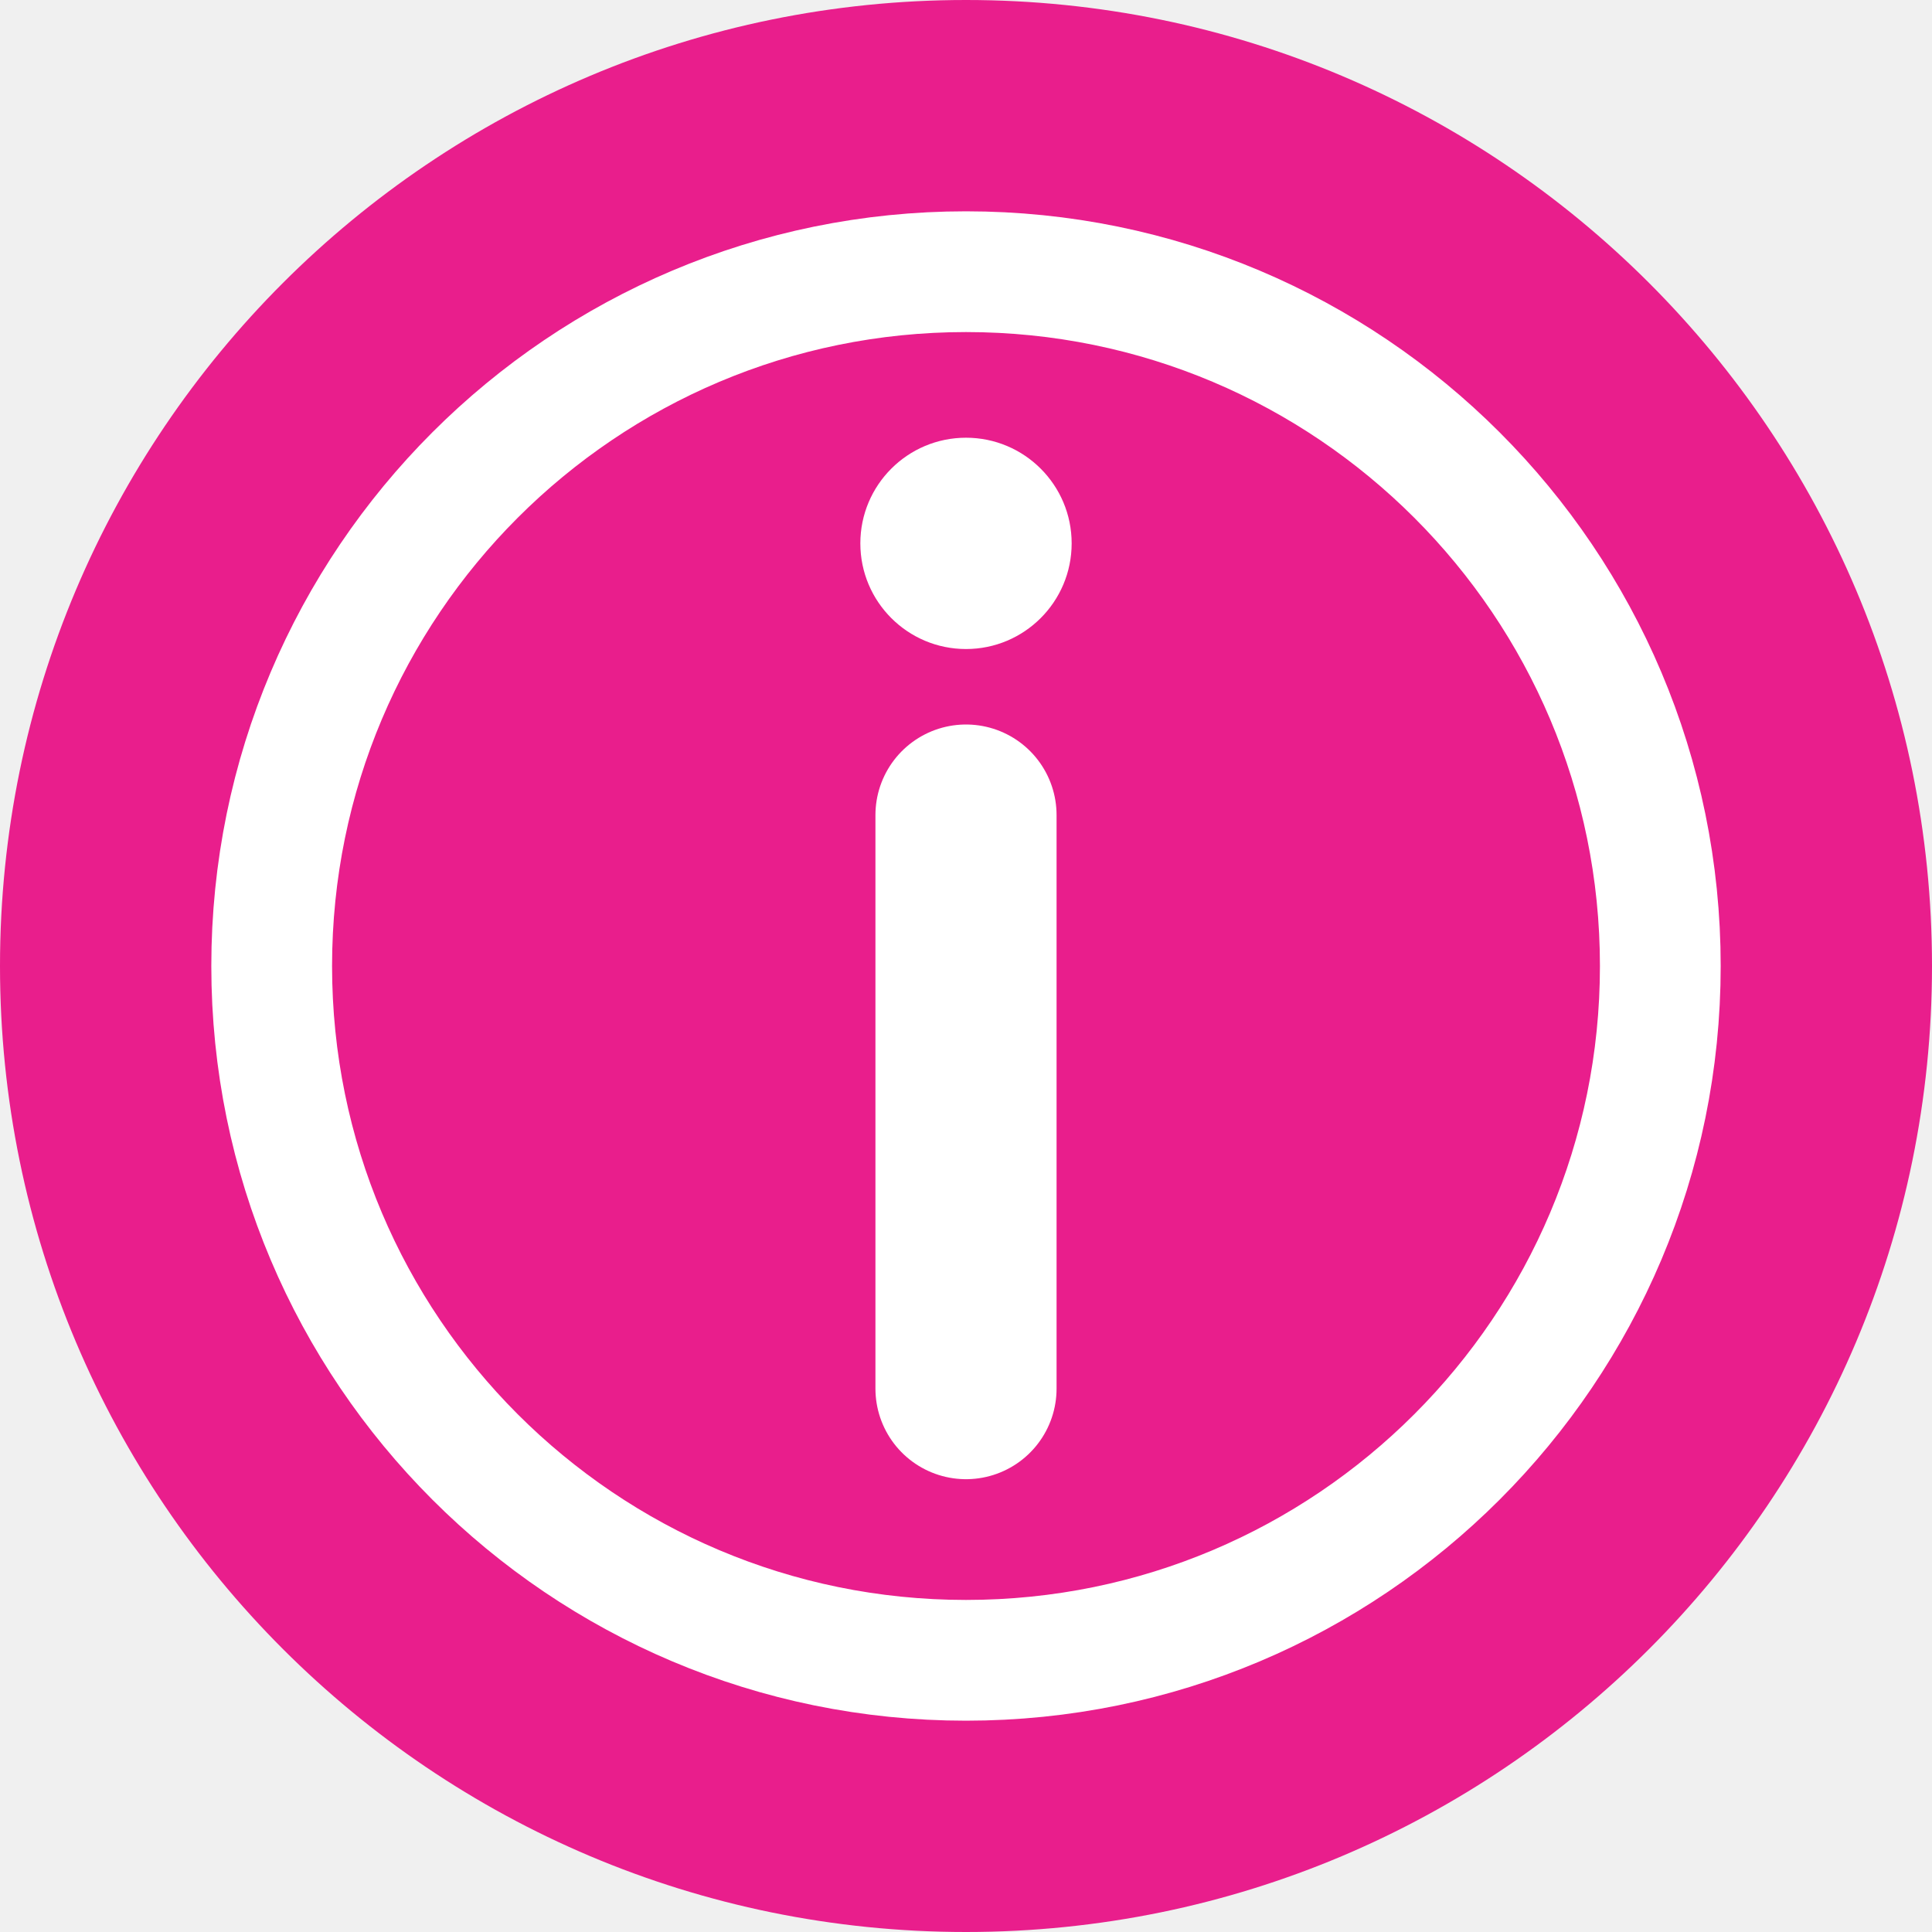
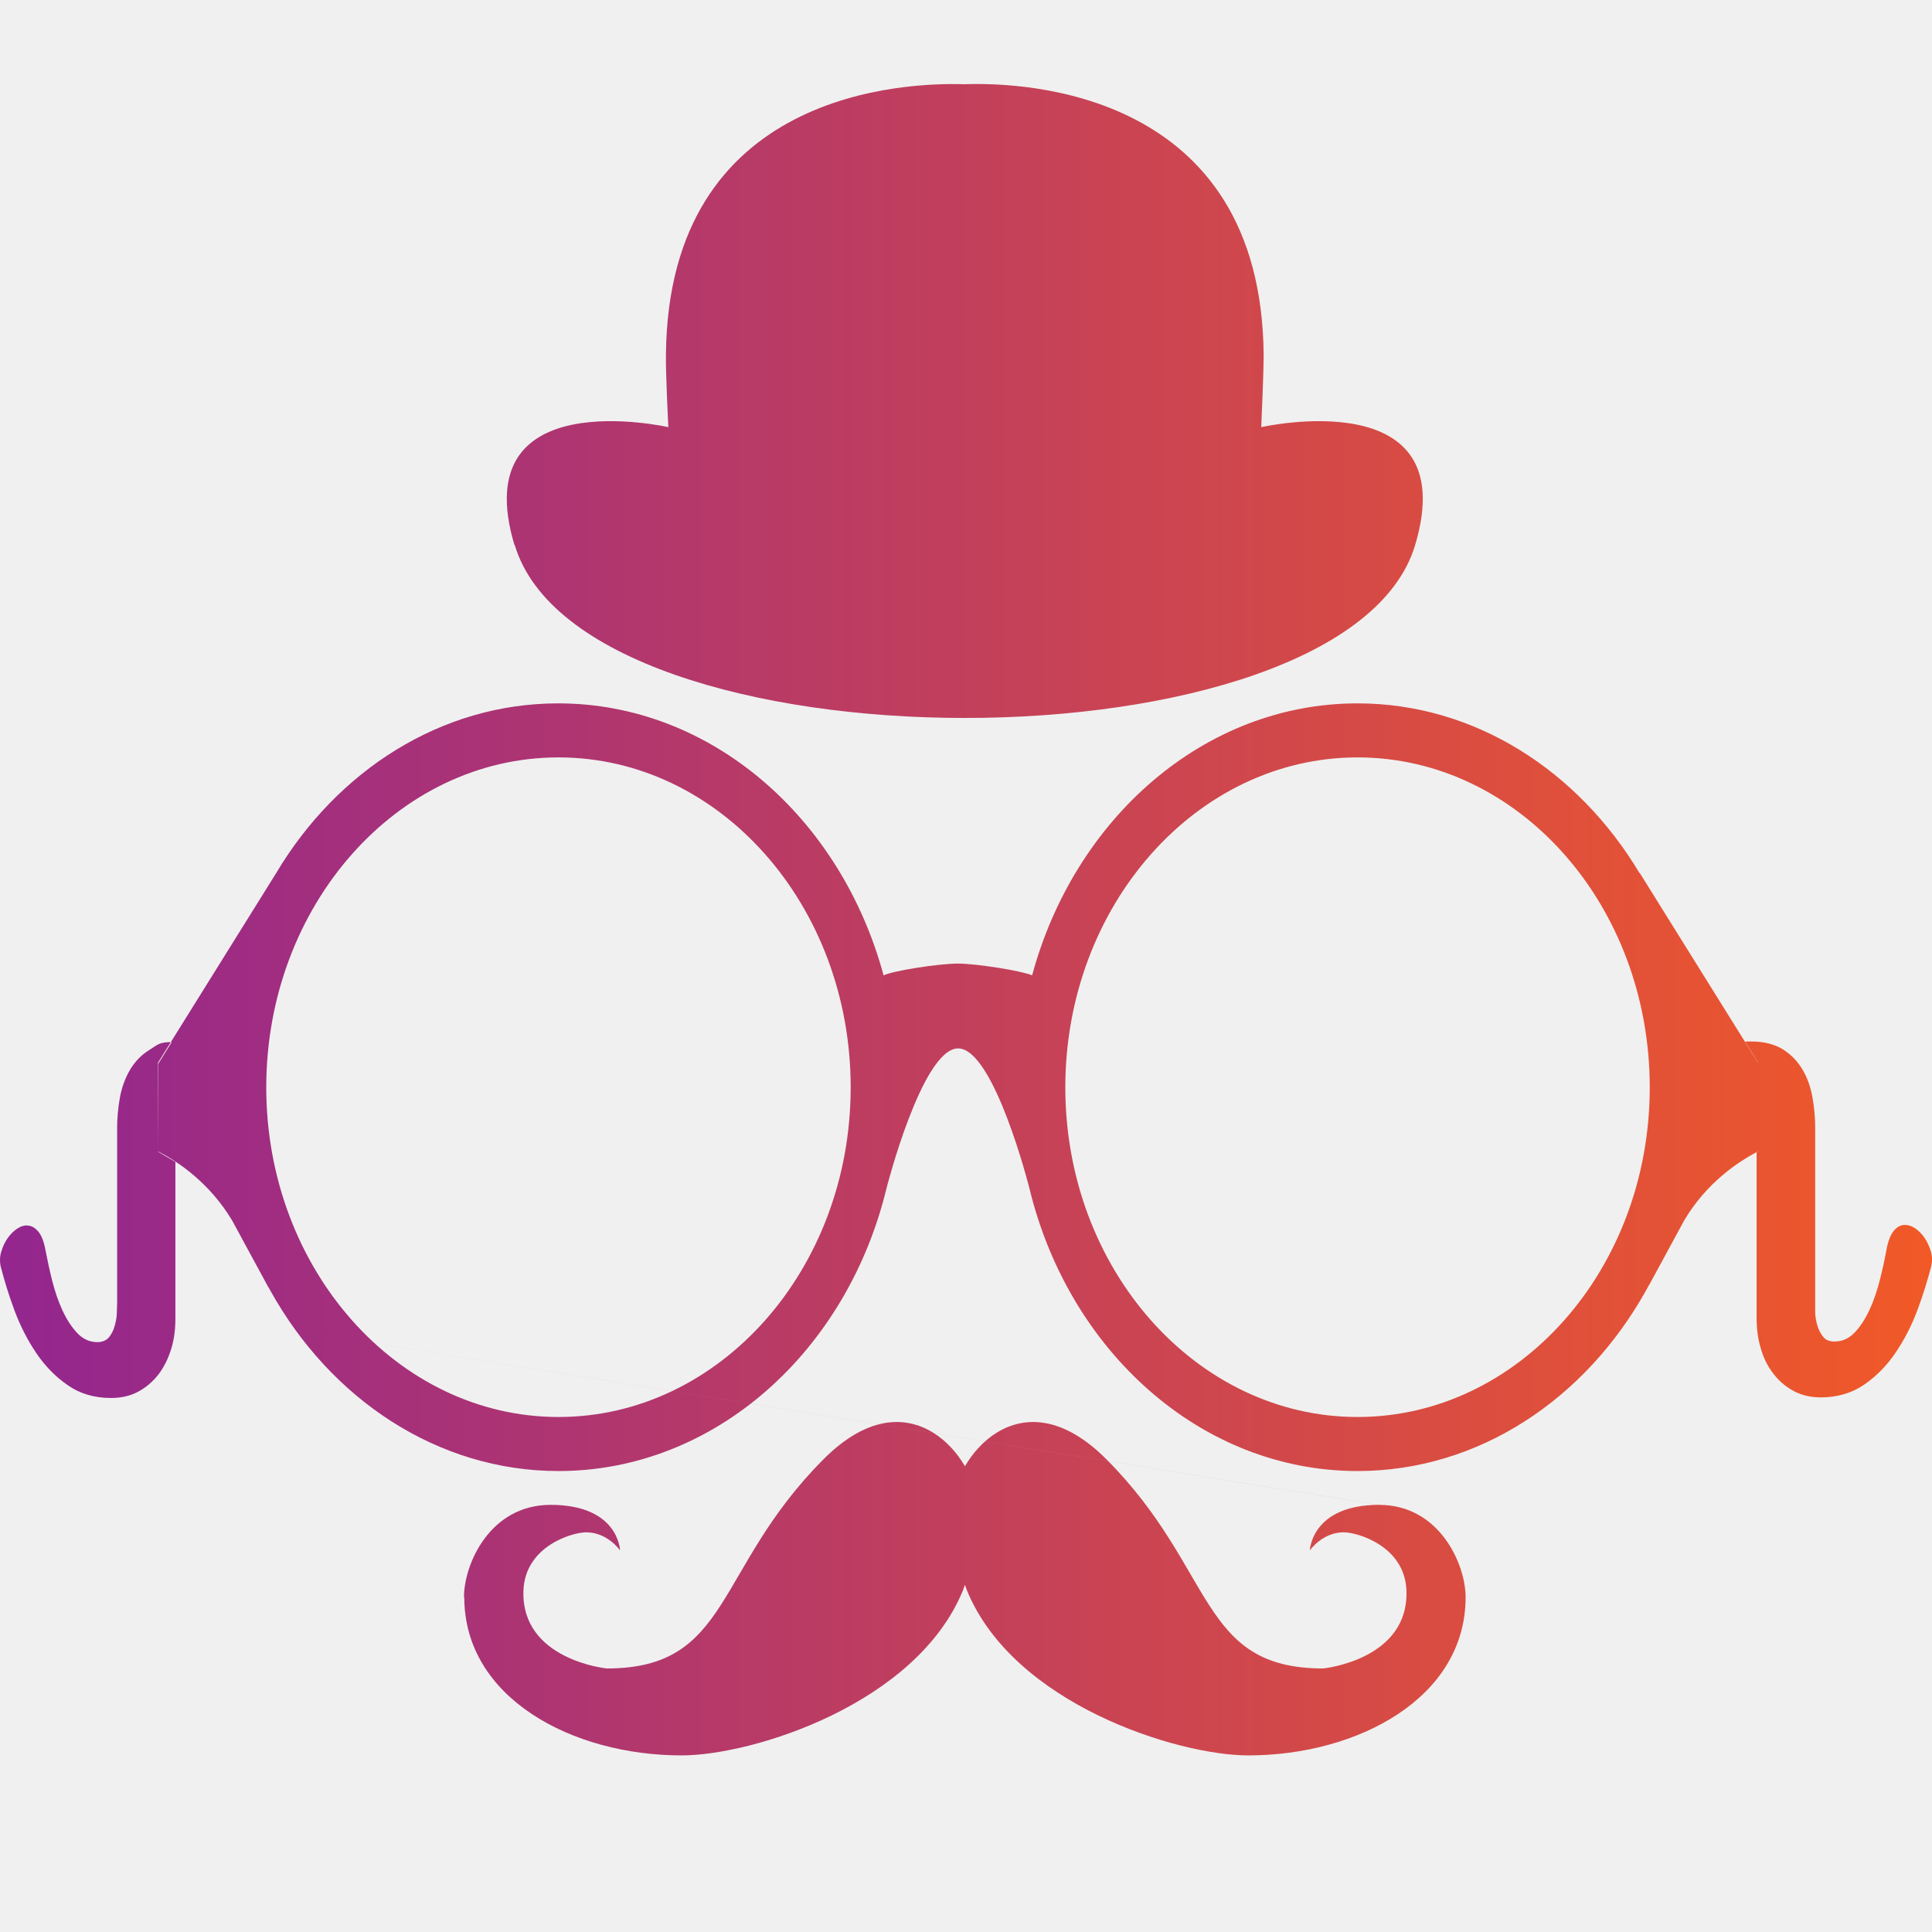
- <svg xmlns="http://www.w3.org/2000/svg" viewBox="0 0 64 64">
-   <rect width="64" height="64" rx="32" fill="#e91e8c" />
-   <circle cx="32" cy="32" r="23" fill="none" stroke="#fff" stroke-width="4" />
-   <path d="M32 27v19" stroke="#fff" stroke-width="6" stroke-linecap="round" />
-   <circle cx="32" cy="18" r="3.5" fill="#fff" />
+ <svg xmlns="http://www.w3.org/2000/svg" id="Layer_1" version="1.1" viewBox="0 0 64 64">
+   <defs>
+     <style>
+       .st0 {
+         fill: url(#New_Gradient_Swatch);
+       }
+     </style>
+     <linearGradient id="New_Gradient_Swatch" data-name="New Gradient Swatch" x1="0" y1="30.47" x2="64" y2="30.47" gradientUnits="userSpaceOnUse">
+       <stop offset="0" stop-color="#93268f" />
+       <stop offset="1" stop-color="#f15927" />
+     </linearGradient>
+   </defs>
+   <path class="st0" d="M1.13,42.68,45.69,49.85c-2.25,0-2.3,1.51-2.3,1.51,0,0,.41-.6,1.12-.6.47,0,2.02.46,2.08,1.92.09,2.31-2.76,2.59-2.76,2.59-4.13,0-3.55-3.29-7.18-6.93-2.9-2.91-5.06.06-5.06,1.43,0,.74.17,2.24.44,2.91,1.54,3.77,6.97,5.47,9.32,5.47,3.62,0,7.2-1.9,7.2-5.24,0-1.09-.86-3.06-2.87-3.06ZM15.38,52.91c0,3.34,3.58,5.24,7.2,5.24,2.35,0,7.78-1.7,9.32-5.47.27-.66.44-2.17.44-2.91,0-1.37-2.16-4.34-5.06-1.43-3.63,3.64-3.05,6.93-7.18,6.93,0,0-2.85-.28-2.76-2.59.06-1.46,1.61-1.92,2.08-1.92.71,0,1.12.6,1.12.6,0,0-.04-1.51-2.3-1.51-2.01,0-2.87,1.96-2.87,3.06ZM17.04,18.05c-1.62-5.43,5.1-3.9,5.1-3.9-.01-.19-.09-1.81-.08-2.4.08-8.76,7.95-9.02,9.9-8.96,1.94-.07,9.82.2,9.9,8.96,0,.59-.07,2.21-.08,2.4,0,0,6.72-1.53,5.1,3.9-2.27,7.64-27.55,7.65-29.83,0ZM54.31,28.92c-2.03-3.39-5.46-5.62-9.34-5.62-5.07,0-9.37,3.8-10.78,9.01-.3-.14-1.82-.39-2.46-.39s-2.16.24-2.46.39c-1.41-5.21-5.71-9.01-10.78-9.01-3.88,0-7.32,2.23-9.34,5.62l-3.92,6.29v2.93c.67.34,1.71,1.04,2.46,2.29l1.15,2.12s.04.08.07.12l.05.09h0c1.99,3.58,5.53,5.97,9.54,5.97,5.19,0,9.57-3.98,10.87-9.38h0s1.18-4.62,2.37-4.62,2.36,4.63,2.36,4.63h0c1.3,5.39,5.68,9.37,10.87,9.37,4.02,0,7.55-2.39,9.55-5.97h0s.05-.09.05-.09c.02-.04.04-.08.07-.12l1.15-2.12c.74-1.25,1.79-1.95,2.45-2.29v-2.93l-3.92-6.29ZM18.5,46.94c-5.33,0-9.68-4.9-9.68-10.92s4.34-10.93,9.68-10.93,9.68,4.9,9.68,10.93-4.34,10.92-9.68,10.92ZM44.97,46.94c-5.34,0-9.68-4.9-9.68-10.92s4.34-10.93,9.68-10.93,9.68,4.9,9.68,10.93-4.34,10.92-9.68,10.92ZM5.23,38.15l.58.34v5.18c0,.36-.04.7-.14,1.02-.1.32-.24.6-.42.84-.19.24-.41.43-.67.57-.26.14-.56.21-.9.21-.55,0-1.03-.14-1.43-.42-.41-.28-.76-.64-1.05-1.07-.29-.43-.53-.9-.72-1.41-.19-.51-.34-1-.46-1.47-.03-.15-.03-.3.02-.47.05-.16.11-.31.21-.45.09-.13.2-.24.32-.32.12-.08.25-.12.37-.1.12.01.23.08.34.21.1.13.18.33.23.62.06.31.13.64.22,1,.09.35.2.68.34.98.14.3.3.55.49.75.19.2.41.3.67.3.17,0,.29-.06.38-.16.09-.11.15-.24.19-.38.04-.15.07-.29.07-.43,0-.14.01-.24.01-.31v-5.82c0-.32.03-.65.09-.99.06-.34.17-.64.33-.92.16-.27.37-.5.65-.67.27-.17.32-.26.74-.26l-.45.72M57.79,34.51s-.1-.01.22-.01c.42,0,.77.09,1.05.26.27.17.49.4.65.67s.27.58.33.92c.06.34.09.67.09.99v5.82c0,.06,0,.17,0,.31,0,.14.03.29.07.43.04.15.11.27.19.38.09.11.21.16.38.16.26,0,.48-.1.67-.3.19-.2.35-.45.49-.75.14-.3.25-.63.34-.98.09-.35.16-.68.22-1,.05-.28.13-.49.23-.62.1-.13.22-.2.34-.21.12-.01.24.02.37.1.12.08.23.19.32.32s.16.28.21.45c.05.16.05.32.02.47-.12.47-.27.96-.46,1.47-.19.51-.43.98-.72,1.41-.29.43-.64.79-1.05,1.07-.41.28-.89.42-1.43.42-.34,0-.64-.07-.9-.21-.26-.14-.49-.33-.67-.57-.19-.24-.33-.52-.42-.84-.1-.32-.14-.66-.14-1.02v-5.49s.05-.03.05-.03v-2.93l-.44-.71Z" />
</svg>
